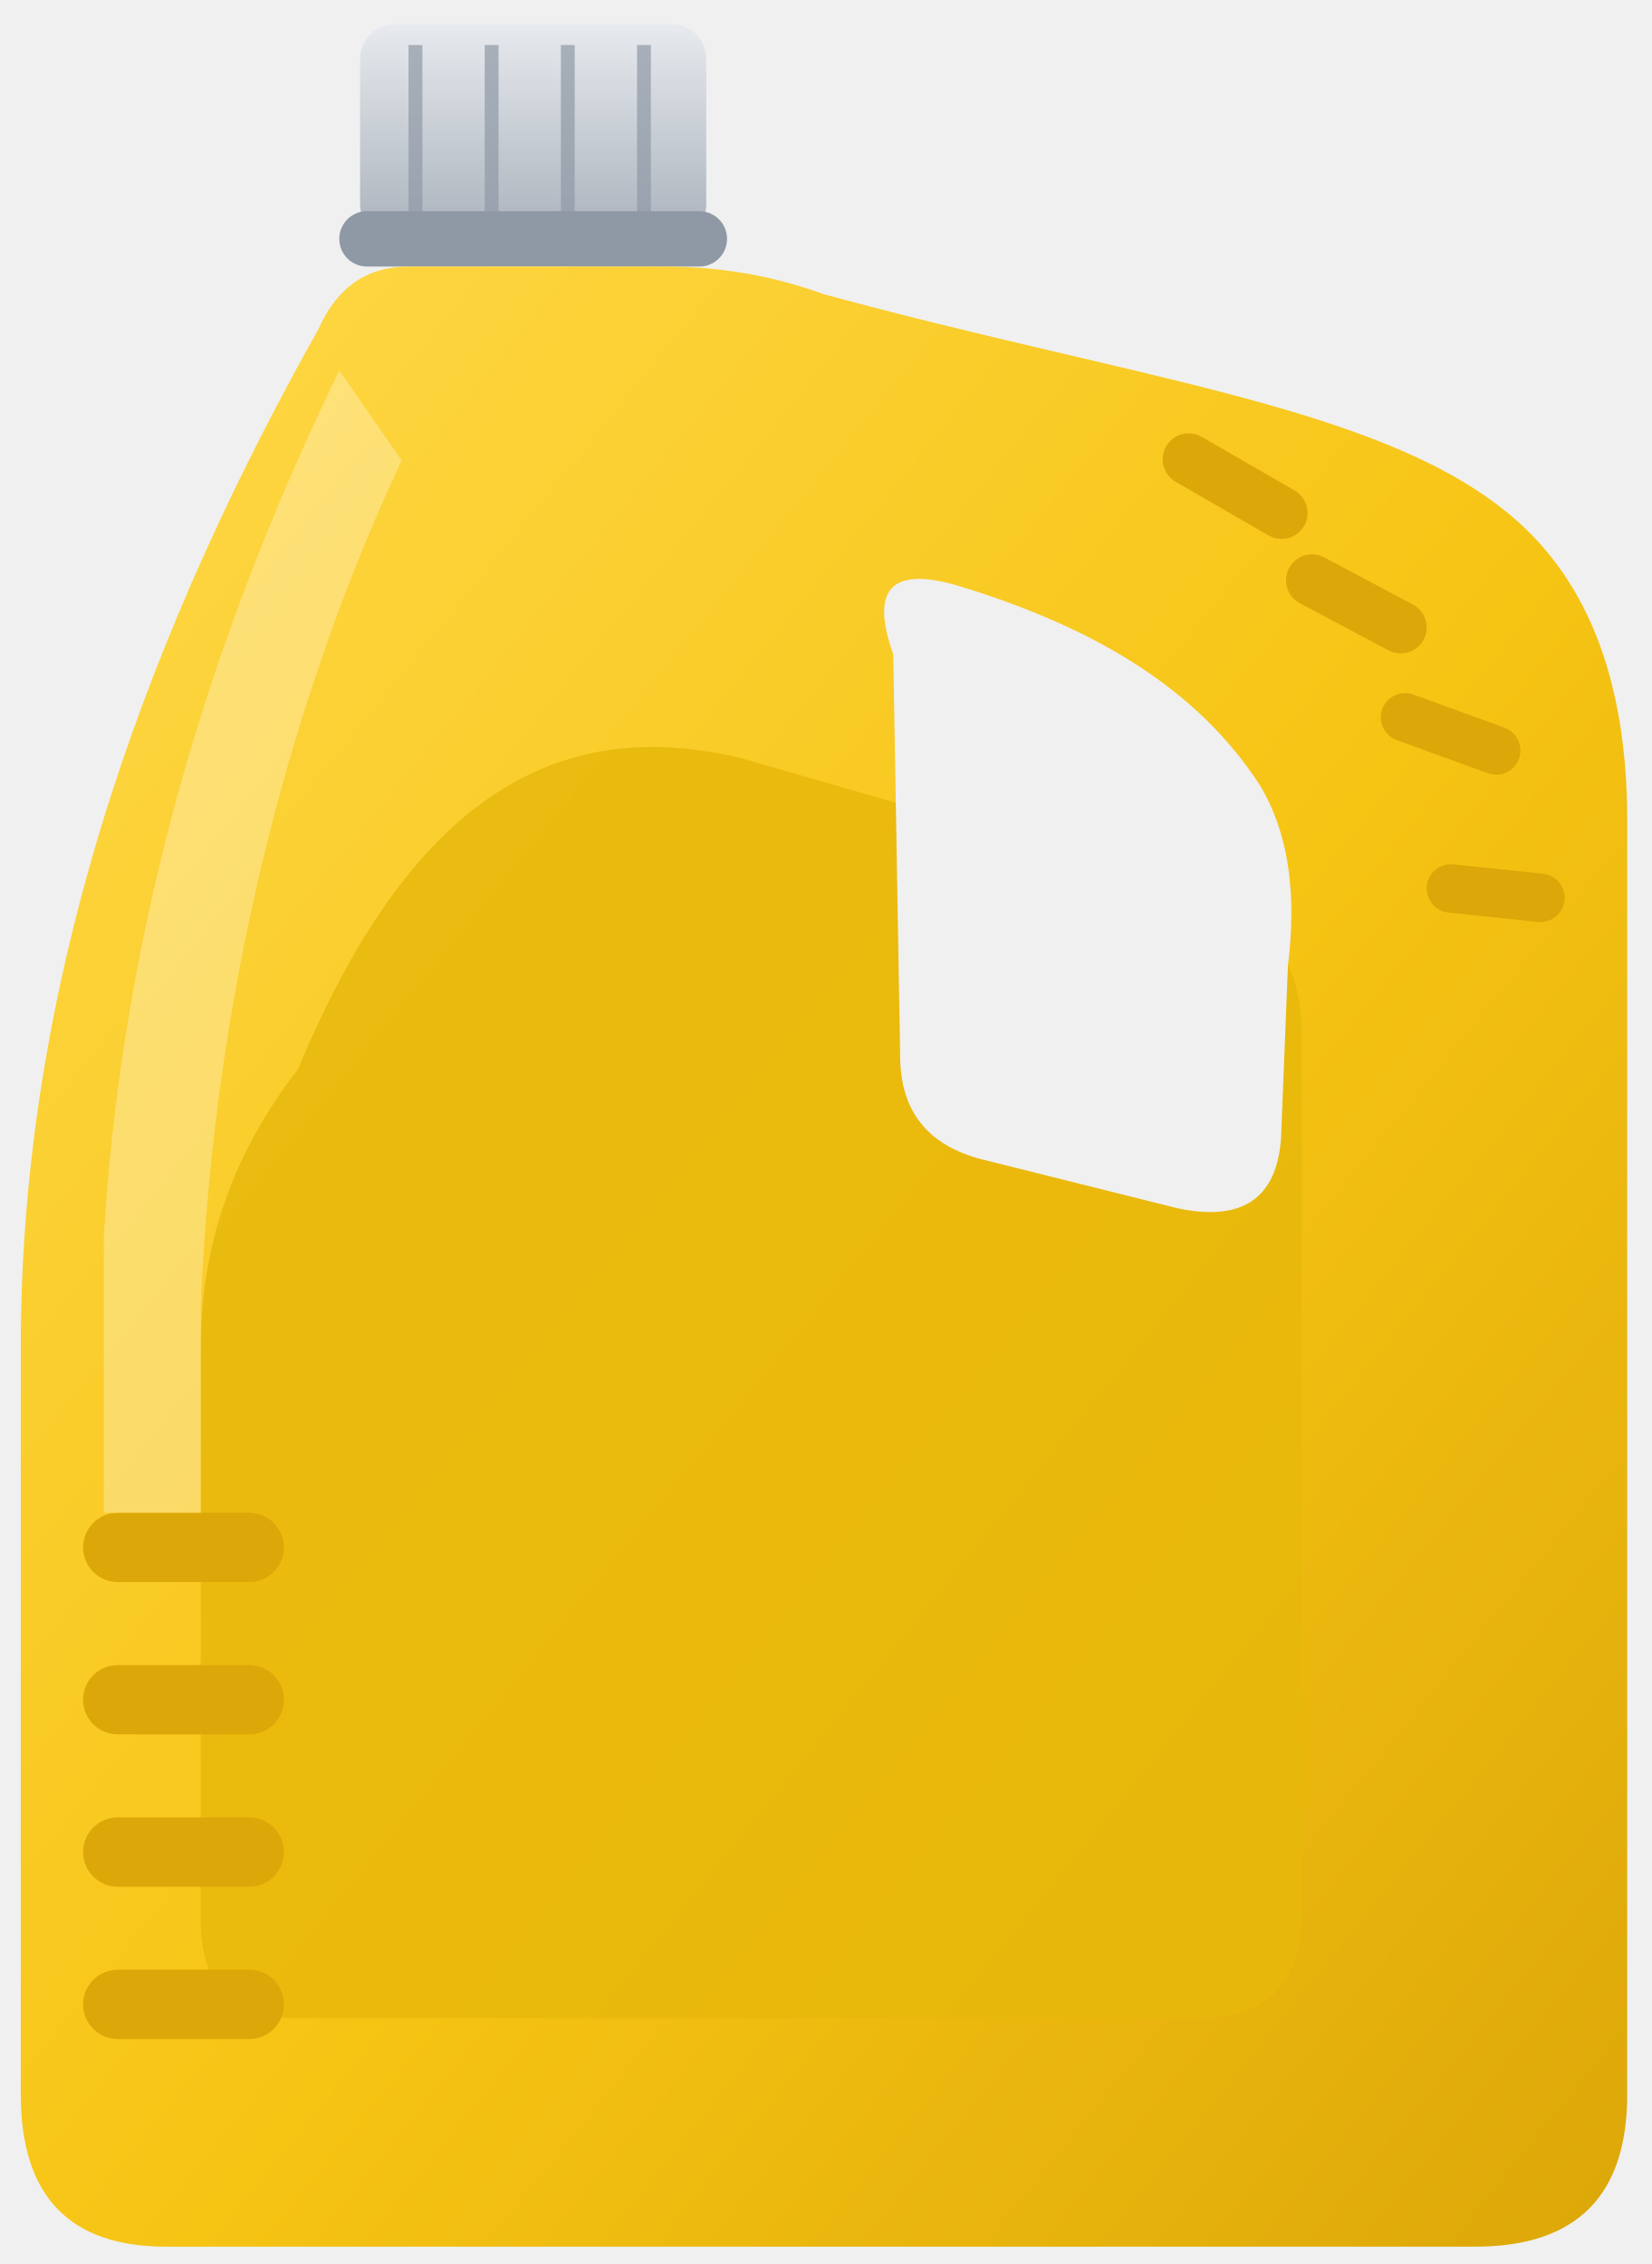
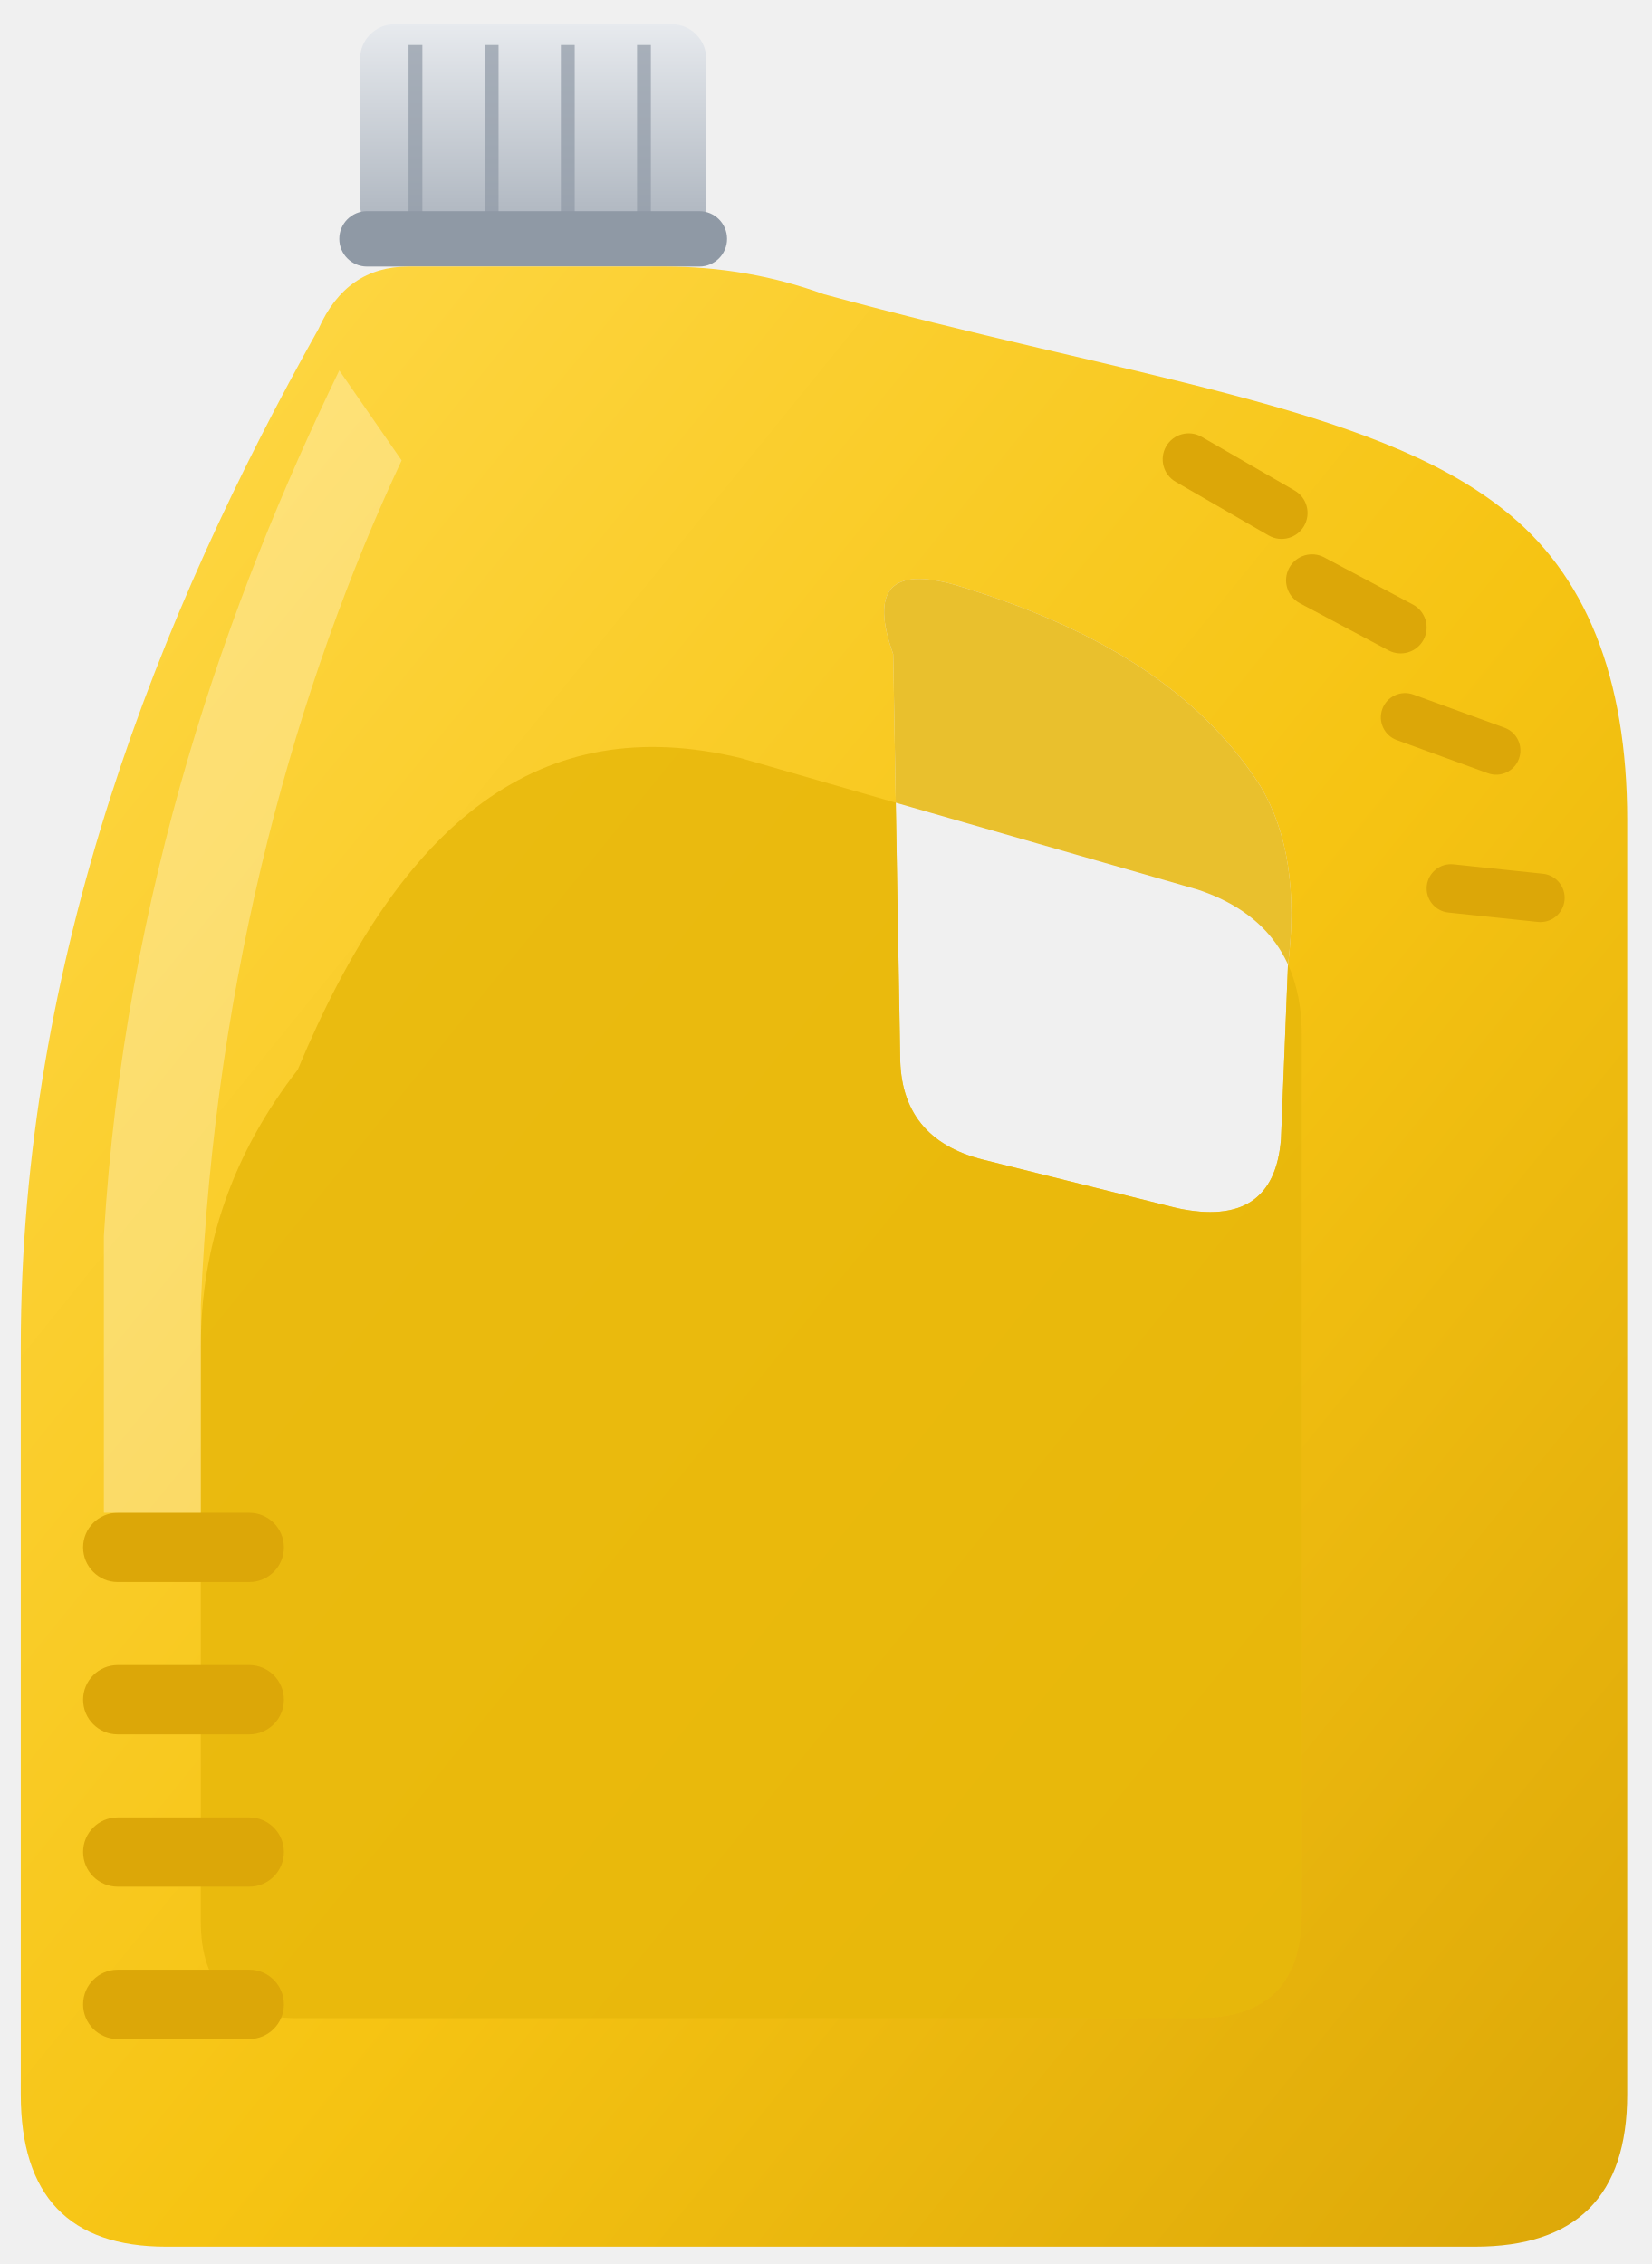
<svg xmlns="http://www.w3.org/2000/svg" viewBox="214 63 477 654">
  <defs>
    <linearGradient id="jug" x1="0" y1="0" x2="1" y2="1">
      <stop offset="0" stop-color="#ffd94a" />
      <stop offset="0.55" stop-color="#f6c413" />
      <stop offset="1" stop-color="#dca708" />
    </linearGradient>
    <linearGradient id="cap" x1="0" y1="0" x2="0" y2="1">
      <stop offset="0" stop-color="#e7eaee" />
      <stop offset="1" stop-color="#aab2bc" />
    </linearGradient>
-     <mask id="grip">
-       <rect x="0" y="0" width="800" height="800" fill="#fff" />
-       <path d="M472 252                Q462 224 490 232                C530 244 560 262 578 290                Q590 310 586 342                L584 392                Q582 418 554 412                L498 398                Q474 392 474 368                Z" fill="#000" />
-     </mask>
  </defs>
  <rect x="318" y="70" width="100" height="62" rx="10" fill="url(#cap)" />
  <g stroke="#8f99a5" stroke-width="4" opacity="0.7">
    <line x1="334" y1="76" x2="334" y2="126" />
    <line x1="356" y1="76" x2="356" y2="126" />
    <line x1="378" y1="76" x2="378" y2="126" />
    <line x1="400" y1="76" x2="400" y2="126" />
  </g>
  <rect x="312" y="124" width="112" height="16" rx="8" fill="#8f99a5" />
-   <g mask="url(#grip)">
-     <path d="M332 140            L406 140            Q430 140 452 148            C540 172 610 180 648 210            Q684 238 684 300            L684 668            Q684 712 640 712            L262 712            Q220 712 220 668            L220 452            C220 340 260 240 306 158            Q314 140 332 140 Z" fill="url(#jug)" />
-     <path d="M300 372            C330 300 370 268 428 282            L560 320            Q590 330 590 362            L590 616            Q590 646 560 646            L300 646            Q272 646 272 618            L272 452            Q272 408 300 372 Z" fill="#e8b70b" opacity="0.85" />
-     <g fill="#dca708">
-       <rect x="548" y="196" width="46" height="15" rx="7.5" transform="rotate(30 571 203)" />
-       <rect x="584" y="230" width="44" height="15" rx="7.5" transform="rotate(28 606 237)" />
-       <rect x="612" y="268" width="42" height="14" rx="7" transform="rotate(20 633 275)" />
-       <rect x="626" y="314" width="40" height="14" rx="7" transform="rotate(6 646 321)" />
-     </g>
-     <g fill="#dca708">
-       <rect x="238" y="500" width="58" height="20" rx="10" />
-       <rect x="238" y="544" width="58" height="20" rx="10" />
-       <rect x="238" y="588" width="58" height="20" rx="10" />
-       <rect x="238" y="632" width="58" height="20" rx="10" />
-     </g>
-     <path d="M312 170 C280 236 250 320 244 420 L244 500 L272 500 L272 440 C276 344 300 260 330 196 Z" fill="#ffffff" opacity="0.30" />
+   <path fill-rule="evenodd" d="M332 140            L406 140            Q430 140 452 148            C540 172 610 180 648 210            Q684 238 684 300            L684 668            Q684 712 640 712            L262 712            Q220 712 220 668            L220 452            C220 340 260 240 306 158            Q314 140 332 140 Z            M472 252            Q462 224 490 232            C530 244 560 262 578 290            Q590 310 586 342            L584 392            Q582 418 554 412            L498 398            Q474 392 474 368            Z" fill="url(#jug)" />
+   <path fill-rule="evenodd" d="M300 372            C330 300 370 268 428 282            L560 320            Q590 330 590 362            L590 616            Q590 646 560 646            L300 646            Q272 646 272 618            L272 452            Q272 408 300 372 Z            M472 252            Q462 224 490 232            C530 244 560 262 578 290            Q590 310 586 342            L584 392            Q582 418 554 412            L498 398            Q474 392 474 368            Z" fill="#e8b70b" opacity="0.85" />
+   <g fill="#dca708">
+     <rect x="548" y="196" width="46" height="15" rx="7.5" transform="rotate(30 571 203)" />
+     <rect x="584" y="230" width="44" height="15" rx="7.5" transform="rotate(28 606 237)" />
+     <rect x="612" y="268" width="42" height="14" rx="7" transform="rotate(20 633 275)" />
+     <rect x="626" y="314" width="40" height="14" rx="7" transform="rotate(6 646 321)" />
  </g>
+   <g fill="#dca708">
+     <rect x="238" y="500" width="58" height="20" rx="10" />
+     <rect x="238" y="544" width="58" height="20" rx="10" />
+     <rect x="238" y="588" width="58" height="20" rx="10" />
+     <rect x="238" y="632" width="58" height="20" rx="10" />
+   </g>
+   <path d="M312 170 C280 236 250 320 244 420 L244 500 L272 500 L272 440 C276 344 300 260 330 196 Z" fill="#ffffff" opacity="0.30" />
</svg>
